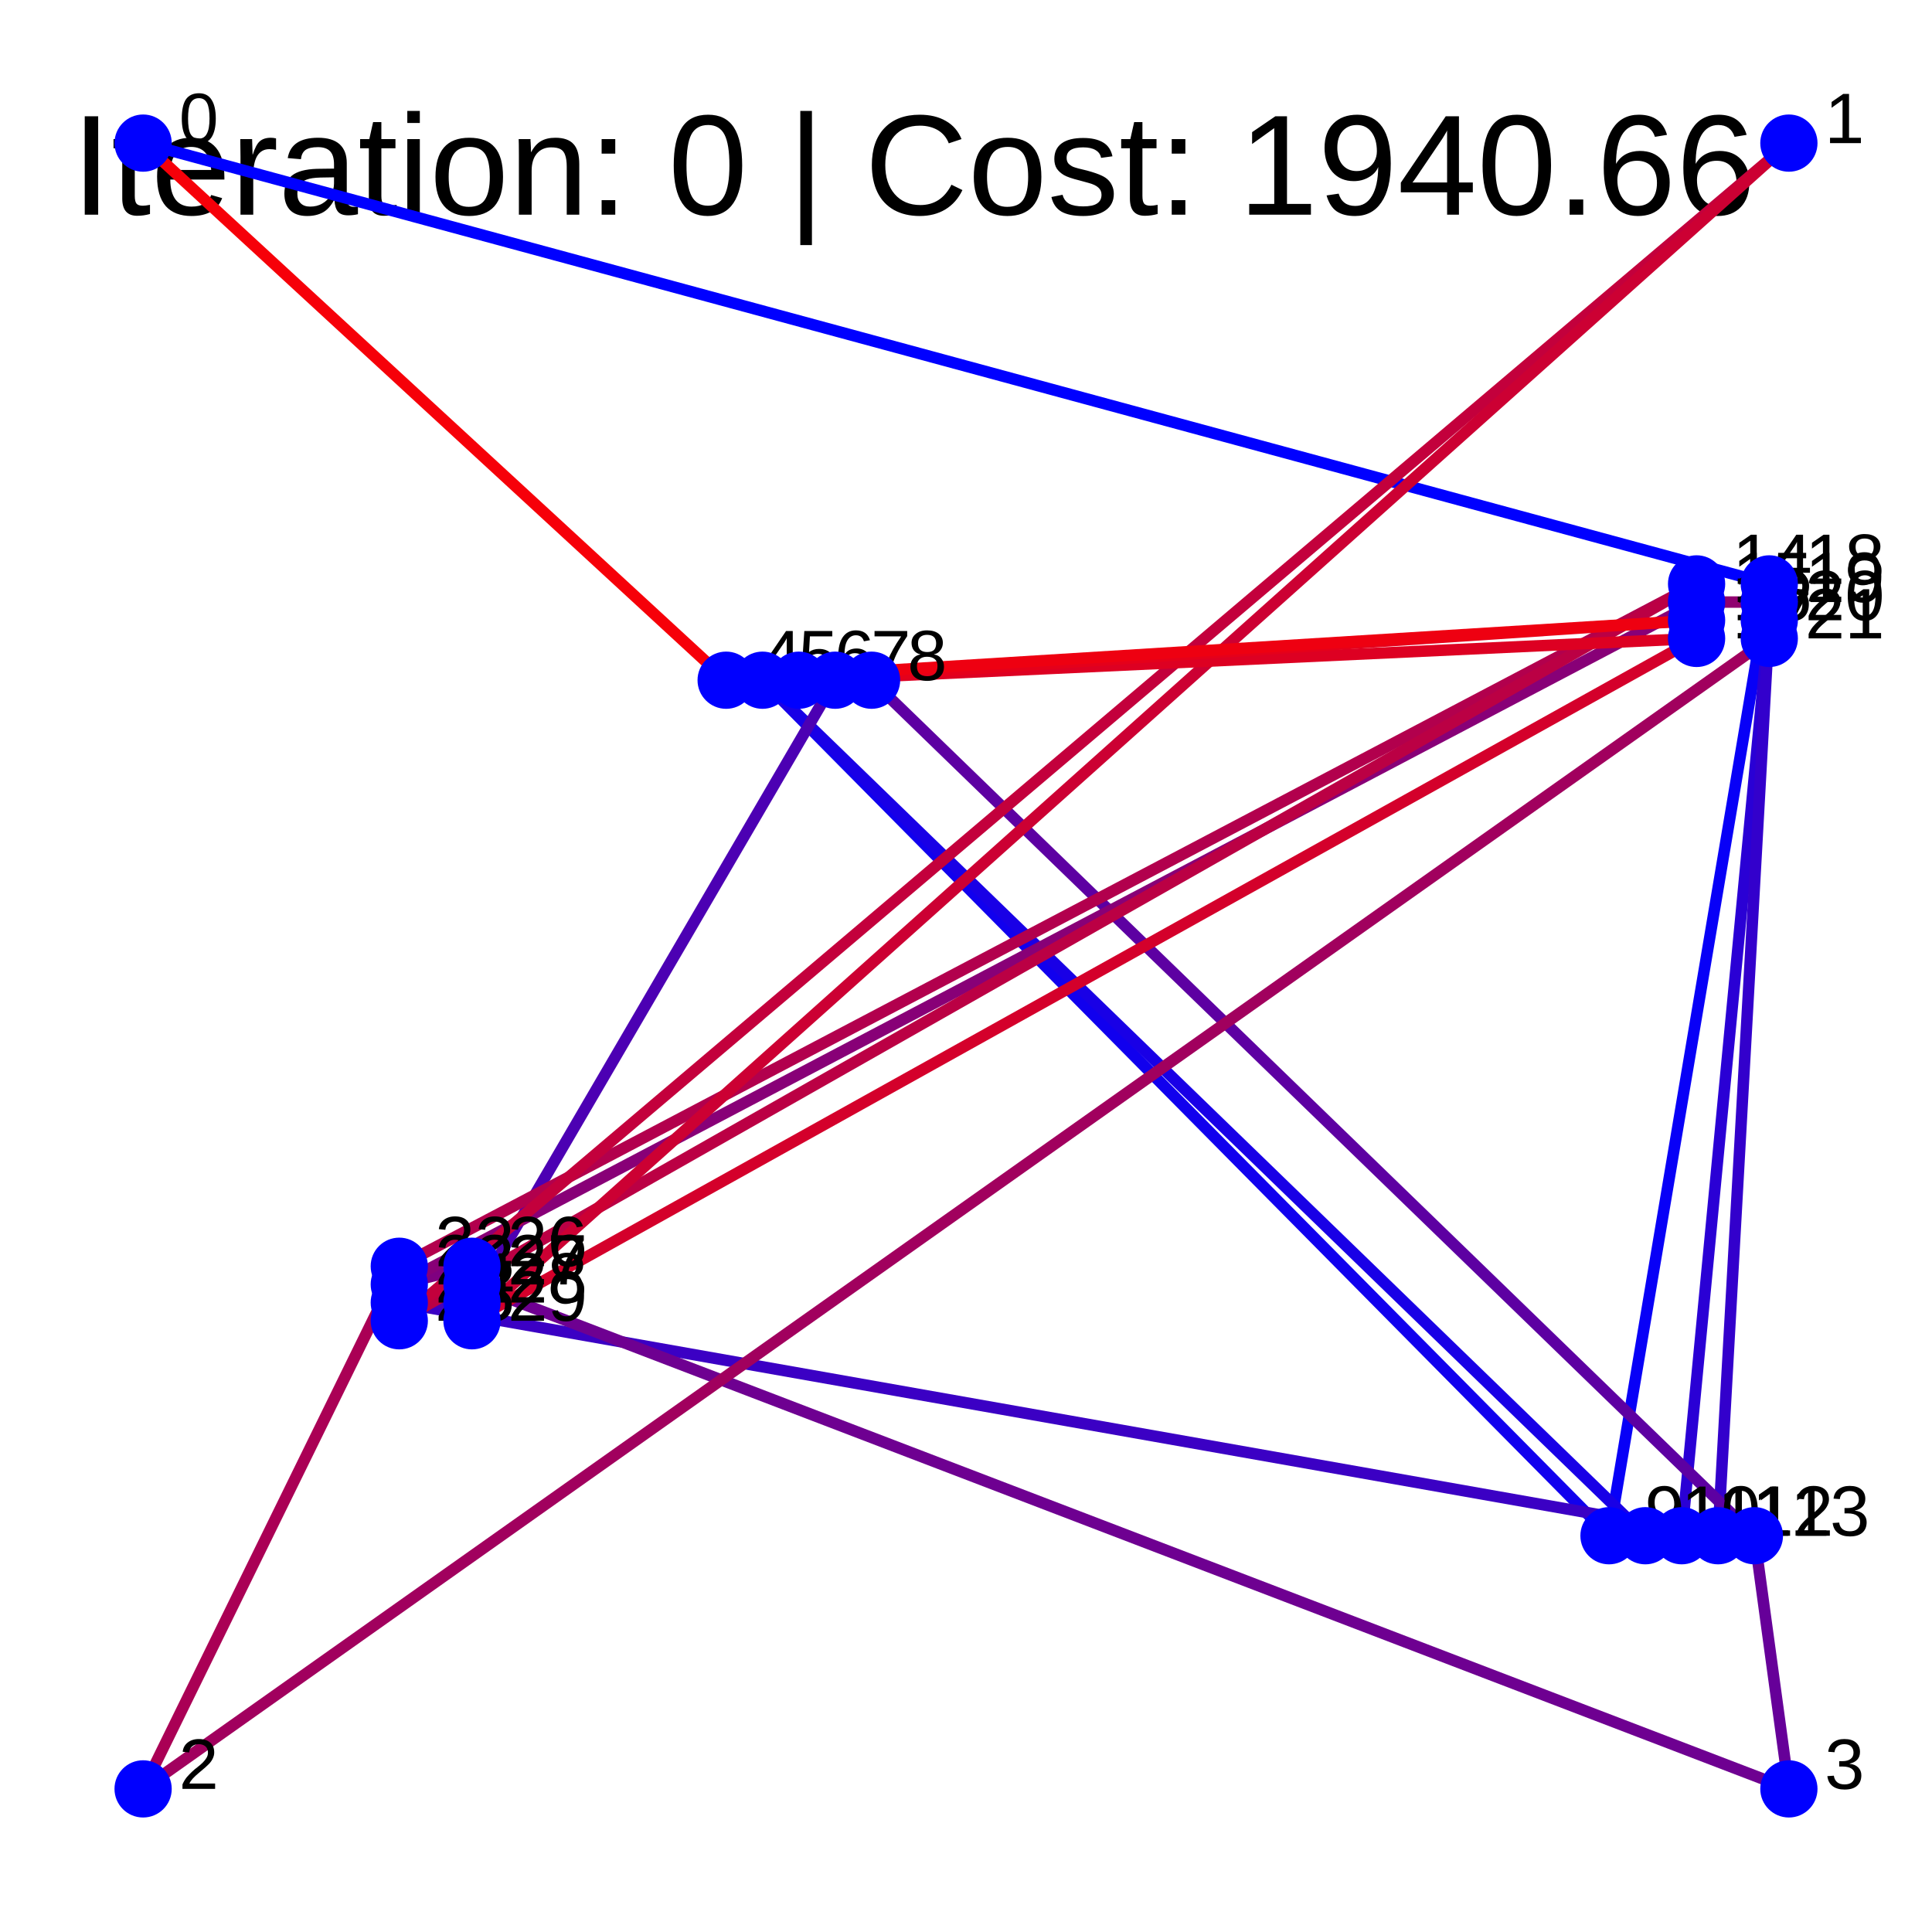
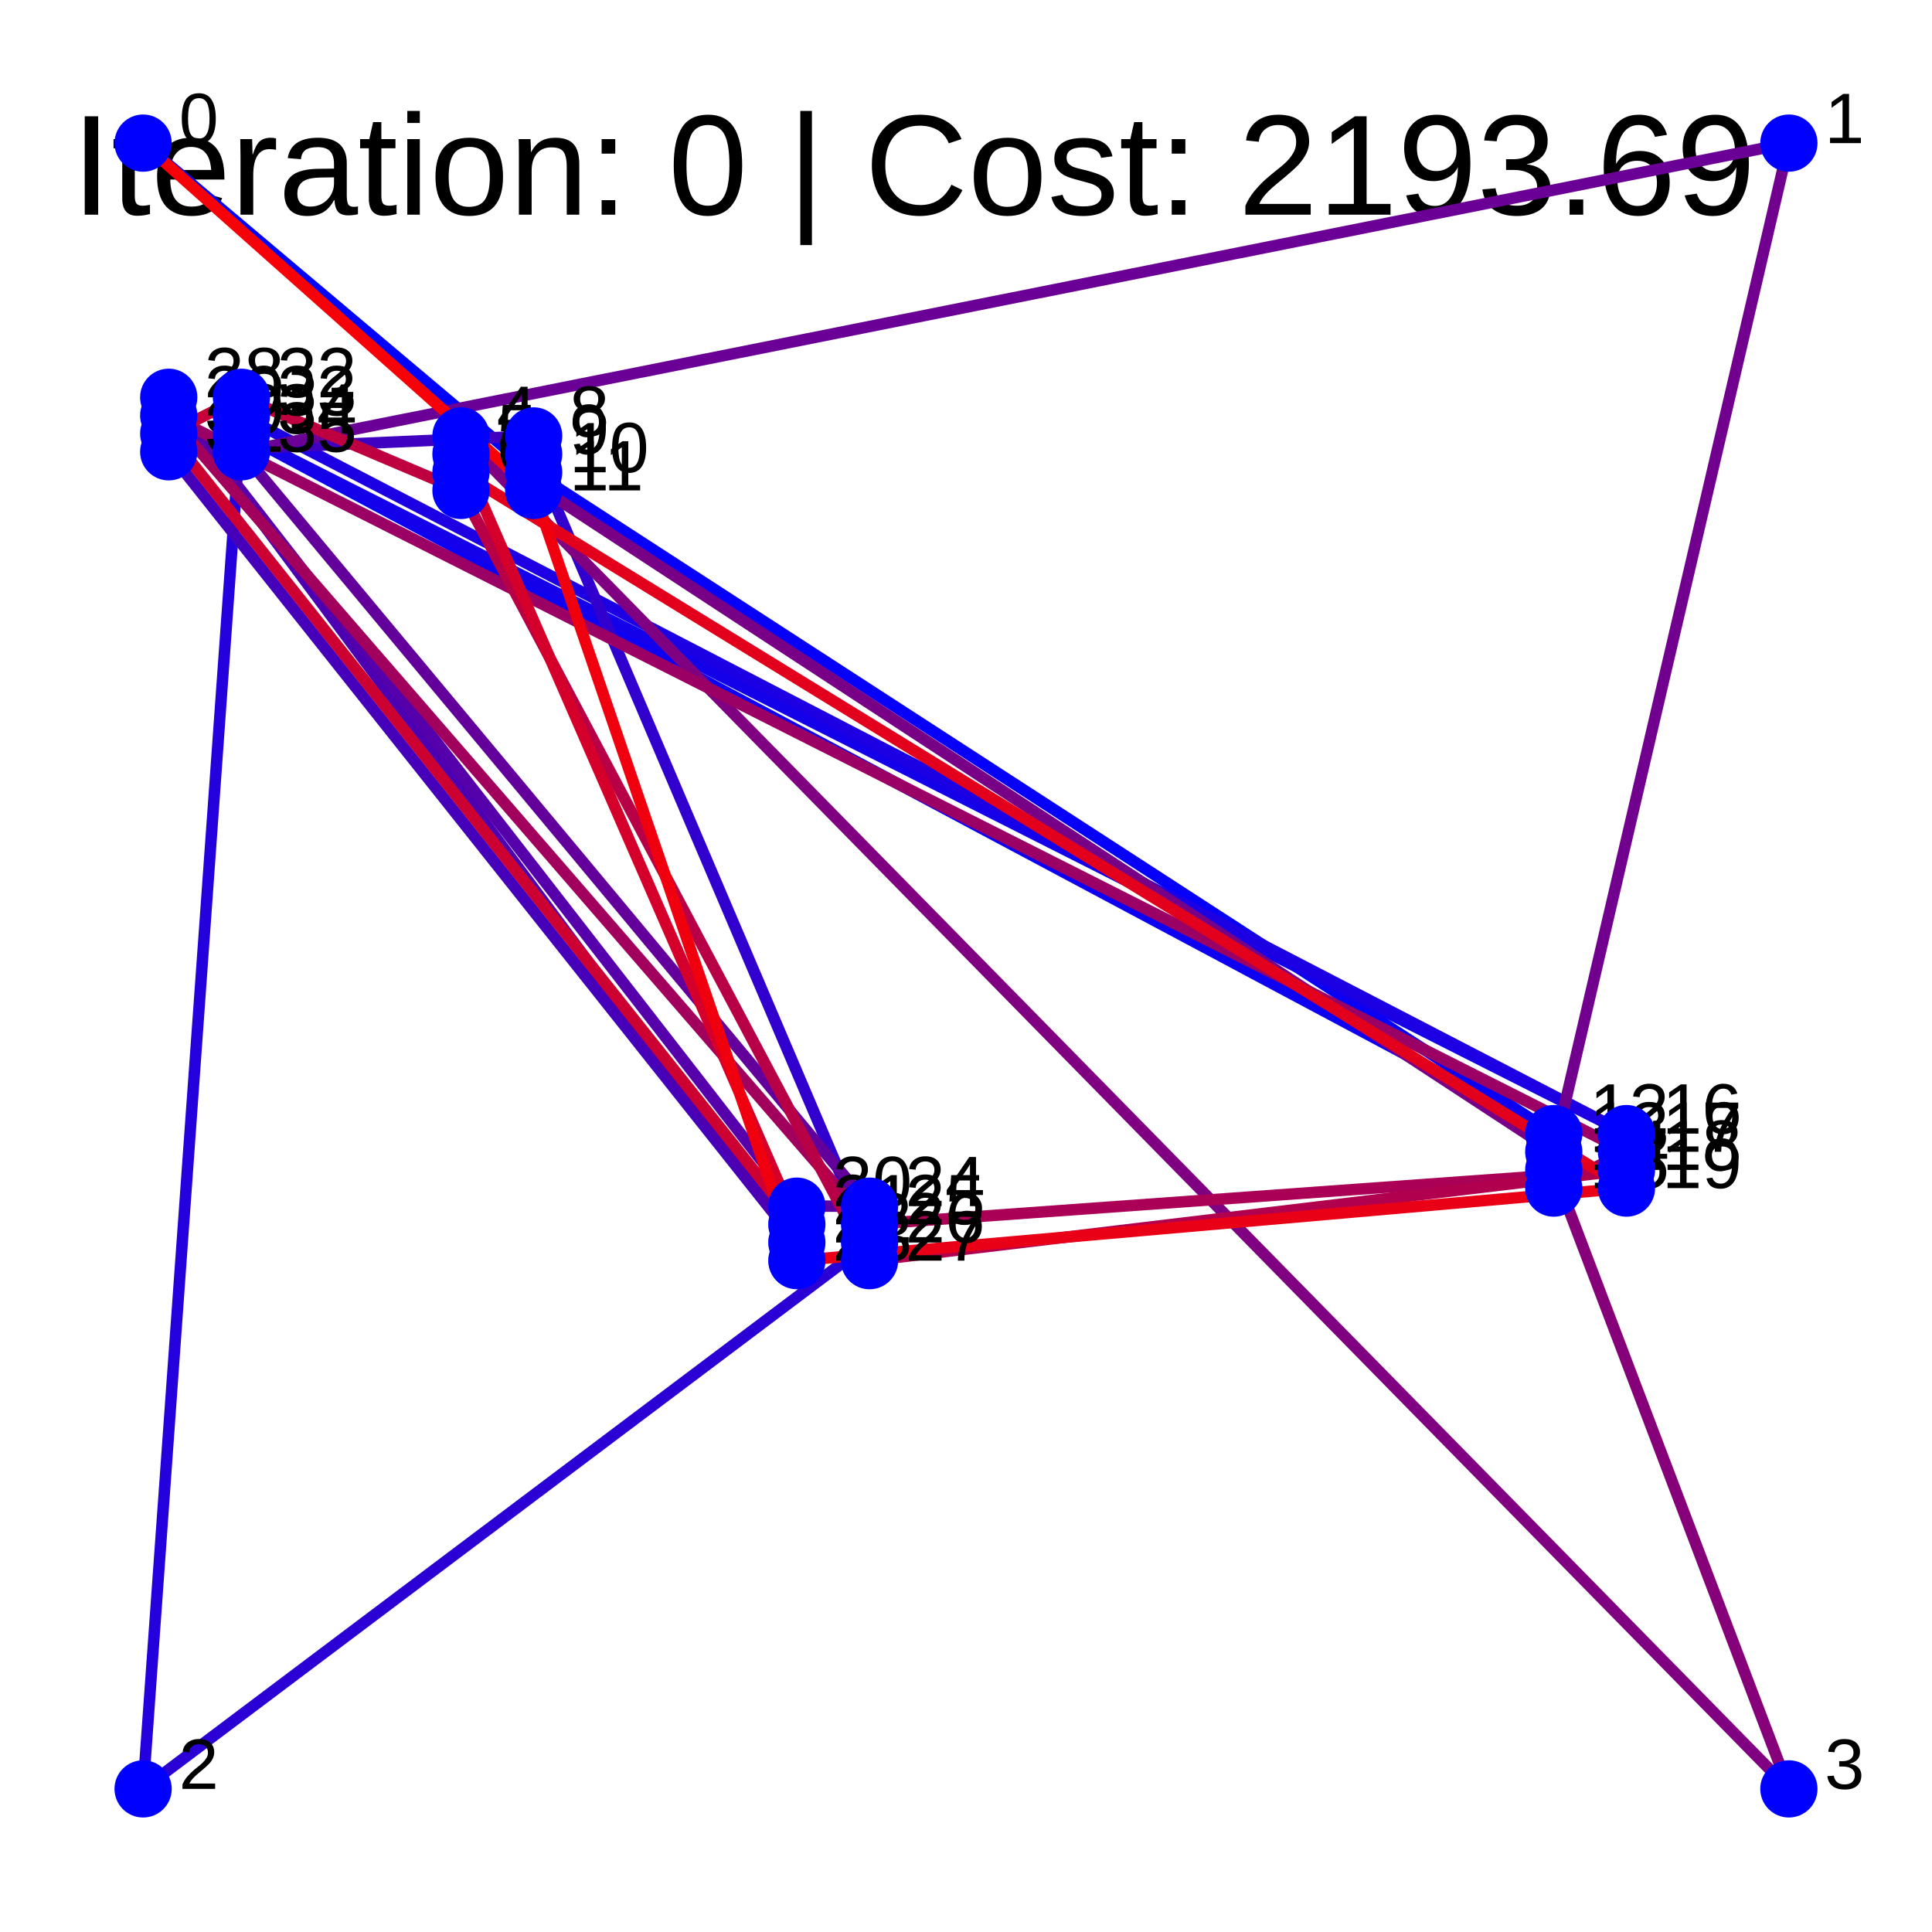
<svg xmlns="http://www.w3.org/2000/svg" viewBox="-5 -5 135 135">
  <rect x="-5" y="-5" width="135" height="135" fill="white" />
-   <text x="0" y="10" font-family="Arial" font-size="10" fill="black">Iteration: 0 | Cost: 1940.66</text>
+   <text x="0" y="10" font-family="Arial" font-size="10" fill="black">Iteration: 0 | Cost: 2193.69</text>
  <g>
-     <line x1="5.00" y1="5.00" x2="118.63" y2="35.80" stroke="rgb(0,0,255)" stroke-width="0.8" />
-     <line x1="118.63" y1="35.80" x2="107.43" y2="102.31" stroke="rgb(8,0,247)" stroke-width="0.8" />
-     <line x1="107.43" y1="102.31" x2="48.28" y2="42.53" stroke="rgb(17,0,238)" stroke-width="0.8" />
-     <line x1="48.28" y1="42.53" x2="109.97" y2="102.31" stroke="rgb(25,0,230)" stroke-width="0.8" />
-     <line x1="109.97" y1="102.31" x2="112.51" y2="102.31" stroke="rgb(34,0,221)" stroke-width="0.8" />
-     <line x1="112.51" y1="102.31" x2="118.63" y2="38.34" stroke="rgb(42,0,213)" stroke-width="0.8" />
-     <line x1="118.63" y1="38.34" x2="115.05" y2="102.31" stroke="rgb(51,0,204)" stroke-width="0.8" />
-     <line x1="115.05" y1="102.31" x2="22.90" y2="86.02" stroke="rgb(59,0,196)" stroke-width="0.8" />
-     <line x1="22.90" y1="86.02" x2="27.98" y2="86.02" stroke="rgb(68,0,187)" stroke-width="0.8" />
-     <line x1="27.98" y1="86.02" x2="53.36" y2="42.53" stroke="rgb(76,0,179)" stroke-width="0.8" />
-     <line x1="53.36" y1="42.53" x2="55.90" y2="42.53" stroke="rgb(85,0,170)" stroke-width="0.8" />
-     <line x1="55.90" y1="42.53" x2="117.59" y2="102.31" stroke="rgb(93,0,162)" stroke-width="0.8" />
-     <line x1="117.59" y1="102.31" x2="120.00" y2="120.00" stroke="rgb(102,0,153)" stroke-width="0.8" />
-     <line x1="120.00" y1="120.00" x2="27.98" y2="84.75" stroke="rgb(110,0,145)" stroke-width="0.8" />
-     <line x1="27.98" y1="84.75" x2="27.98" y2="83.48" stroke="rgb(119,0,136)" stroke-width="0.8" />
-     <line x1="27.98" y1="83.48" x2="22.90" y2="84.75" stroke="rgb(127,0,128)" stroke-width="0.8" />
-     <line x1="22.90" y1="84.75" x2="113.55" y2="37.07" stroke="rgb(136,0,119)" stroke-width="0.8" />
-     <line x1="113.55" y1="37.07" x2="118.63" y2="37.07" stroke="rgb(144,0,111)" stroke-width="0.8" />
-     <line x1="118.63" y1="37.07" x2="118.63" y2="39.61" stroke="rgb(153,0,102)" stroke-width="0.8" />
-     <line x1="118.63" y1="39.61" x2="5.00" y2="120.00" stroke="rgb(161,0,94)" stroke-width="0.8" />
-     <line x1="5.00" y1="120.00" x2="22.90" y2="83.48" stroke="rgb(170,0,85)" stroke-width="0.8" />
-     <line x1="22.90" y1="83.48" x2="113.55" y2="35.80" stroke="rgb(178,0,77)" stroke-width="0.8" />
-     <line x1="113.55" y1="35.80" x2="22.90" y2="87.29" stroke="rgb(187,0,68)" stroke-width="0.8" />
-     <line x1="22.90" y1="87.29" x2="120.00" y2="5.00" stroke="rgb(195,0,60)" stroke-width="0.8" />
-     <line x1="120.00" y1="5.00" x2="27.98" y2="87.29" stroke="rgb(204,0,51)" stroke-width="0.8" />
-     <line x1="27.98" y1="87.29" x2="113.55" y2="39.61" stroke="rgb(212,0,43)" stroke-width="0.8" />
-     <line x1="113.55" y1="39.61" x2="50.82" y2="42.53" stroke="rgb(221,0,34)" stroke-width="0.8" />
-     <line x1="50.82" y1="42.53" x2="113.55" y2="38.34" stroke="rgb(229,0,26)" stroke-width="0.8" />
-     <line x1="113.55" y1="38.34" x2="45.74" y2="42.53" stroke="rgb(238,0,17)" stroke-width="0.8" />
-     <line x1="45.74" y1="42.53" x2="5.00" y2="5.00" stroke="rgb(246,0,9)" stroke-width="0.8" />
+     <line x1="5.00" y1="5.00" x2="32.29" y2="28.00" stroke="rgb(0,0,255)" stroke-width="0.8" />
+     <line x1="32.29" y1="28.00" x2="103.57" y2="74.21" stroke="rgb(7,0,248)" stroke-width="0.8" />
+     <line x1="103.57" y1="74.21" x2="11.87" y2="25.30" stroke="rgb(14,0,241)" stroke-width="0.8" />
+     <line x1="11.87" y1="25.30" x2="108.65" y2="74.21" stroke="rgb(21,0,234)" stroke-width="0.8" />
+     <line x1="108.65" y1="74.21" x2="11.87" y2="24.03" stroke="rgb(28,0,227)" stroke-width="0.8" />
+     <line x1="11.87" y1="24.03" x2="5.00" y2="120.00" stroke="rgb(35,0,220)" stroke-width="0.8" />
+     <line x1="5.00" y1="120.00" x2="55.76" y2="81.82" stroke="rgb(42,0,213)" stroke-width="0.8" />
+     <line x1="55.76" y1="81.82" x2="32.29" y2="26.73" stroke="rgb(49,0,206)" stroke-width="0.8" />
+     <line x1="32.29" y1="26.73" x2="32.29" y2="25.46" stroke="rgb(56,0,199)" stroke-width="0.8" />
+     <line x1="32.29" y1="25.46" x2="6.79" y2="26.57" stroke="rgb(63,0,192)" stroke-width="0.8" />
+     <line x1="6.79" y1="26.57" x2="50.68" y2="81.82" stroke="rgb(70,0,185)" stroke-width="0.8" />
+     <line x1="50.68" y1="81.82" x2="6.79" y2="22.76" stroke="rgb(77,0,178)" stroke-width="0.8" />
+     <line x1="6.79" y1="22.76" x2="50.68" y2="79.28" stroke="rgb(85,0,170)" stroke-width="0.8" />
+     <line x1="50.68" y1="79.28" x2="55.76" y2="79.28" stroke="rgb(92,0,163)" stroke-width="0.8" />
+     <line x1="55.76" y1="79.28" x2="11.87" y2="26.57" stroke="rgb(99,0,156)" stroke-width="0.8" />
+     <line x1="11.87" y1="26.57" x2="120.00" y2="5.00" stroke="rgb(106,0,149)" stroke-width="0.8" />
+     <line x1="120.00" y1="5.00" x2="103.57" y2="75.48" stroke="rgb(113,0,142)" stroke-width="0.8" />
+     <line x1="103.57" y1="75.48" x2="27.21" y2="25.46" stroke="rgb(120,0,135)" stroke-width="0.8" />
+     <line x1="27.21" y1="25.46" x2="120.00" y2="120.00" stroke="rgb(127,0,128)" stroke-width="0.8" />
+     <line x1="120.00" y1="120.00" x2="103.57" y2="76.75" stroke="rgb(134,0,121)" stroke-width="0.8" />
+     <line x1="103.57" y1="76.75" x2="103.57" y2="78.02" stroke="rgb(141,0,114)" stroke-width="0.8" />
+     <line x1="103.57" y1="78.02" x2="108.65" y2="75.48" stroke="rgb(148,0,107)" stroke-width="0.8" />
+     <line x1="108.65" y1="75.48" x2="6.79" y2="24.03" stroke="rgb(155,0,100)" stroke-width="0.8" />
+     <line x1="6.79" y1="24.03" x2="55.76" y2="80.55" stroke="rgb(162,0,93)" stroke-width="0.8" />
+     <line x1="55.76" y1="80.55" x2="108.65" y2="76.75" stroke="rgb(170,0,85)" stroke-width="0.8" />
+     <line x1="108.65" y1="76.75" x2="55.76" y2="83.09" stroke="rgb(177,0,78)" stroke-width="0.8" />
+     <line x1="55.76" y1="83.09" x2="27.21" y2="29.27" stroke="rgb(184,0,71)" stroke-width="0.8" />
+     <line x1="27.21" y1="29.27" x2="11.87" y2="22.76" stroke="rgb(191,0,64)" stroke-width="0.8" />
+     <line x1="11.87" y1="22.76" x2="6.79" y2="25.30" stroke="rgb(198,0,57)" stroke-width="0.8" />
+     <line x1="6.79" y1="25.30" x2="50.68" y2="80.55" stroke="rgb(205,0,50)" stroke-width="0.8" />
+     <line x1="50.68" y1="80.55" x2="27.21" y2="26.73" stroke="rgb(212,0,43)" stroke-width="0.8" />
+     <line x1="27.21" y1="26.73" x2="27.21" y2="28.00" stroke="rgb(219,0,36)" stroke-width="0.8" />
+     <line x1="27.21" y1="28.00" x2="108.65" y2="78.02" stroke="rgb(226,0,29)" stroke-width="0.8" />
+     <line x1="108.65" y1="78.02" x2="50.68" y2="83.09" stroke="rgb(233,0,22)" stroke-width="0.8" />
+     <line x1="50.68" y1="83.09" x2="32.29" y2="29.27" stroke="rgb(240,0,15)" stroke-width="0.8" />
+     <line x1="32.29" y1="29.27" x2="5.00" y2="5.00" stroke="rgb(247,0,8)" stroke-width="0.8" />
  </g>
  <g>
    <circle cx="5.00" cy="5.00" r="2" fill="blue" />
    <text x="7.50" y="5.00" font-family="Arial" font-size="5" fill="black">0</text>
    <circle cx="120.00" cy="5.00" r="2" fill="blue" />
    <text x="122.50" y="5.00" font-family="Arial" font-size="5" fill="black">1</text>
    <circle cx="5.00" cy="120.00" r="2" fill="blue" />
    <text x="7.50" y="120.00" font-family="Arial" font-size="5" fill="black">2</text>
    <circle cx="120.00" cy="120.00" r="2" fill="blue" />
    <text x="122.50" y="120.00" font-family="Arial" font-size="5" fill="black">3</text>
-     <circle cx="45.74" cy="42.53" r="2" fill="blue" />
-     <text x="48.24" y="42.53" font-family="Arial" font-size="5" fill="black">4</text>
-     <circle cx="48.28" cy="42.53" r="2" fill="blue" />
-     <text x="50.78" y="42.53" font-family="Arial" font-size="5" fill="black">5</text>
-     <circle cx="50.82" cy="42.53" r="2" fill="blue" />
-     <text x="53.32" y="42.53" font-family="Arial" font-size="5" fill="black">6</text>
-     <circle cx="53.36" cy="42.53" r="2" fill="blue" />
-     <text x="55.86" y="42.53" font-family="Arial" font-size="5" fill="black">7</text>
-     <circle cx="55.90" cy="42.53" r="2" fill="blue" />
-     <text x="58.40" y="42.53" font-family="Arial" font-size="5" fill="black">8</text>
-     <circle cx="107.43" cy="102.31" r="2" fill="blue" />
-     <text x="109.93" y="102.31" font-family="Arial" font-size="5" fill="black">9</text>
-     <circle cx="109.97" cy="102.31" r="2" fill="blue" />
-     <text x="112.47" y="102.31" font-family="Arial" font-size="5" fill="black">10</text>
-     <circle cx="112.51" cy="102.31" r="2" fill="blue" />
-     <text x="115.01" y="102.31" font-family="Arial" font-size="5" fill="black">11</text>
-     <circle cx="115.05" cy="102.31" r="2" fill="blue" />
-     <text x="117.55" y="102.31" font-family="Arial" font-size="5" fill="black">12</text>
-     <circle cx="117.59" cy="102.31" r="2" fill="blue" />
-     <text x="120.09" y="102.31" font-family="Arial" font-size="5" fill="black">13</text>
-     <circle cx="113.55" cy="35.80" r="2" fill="blue" />
-     <text x="116.05" y="35.80" font-family="Arial" font-size="5" fill="black">14</text>
-     <circle cx="113.55" cy="37.07" r="2" fill="blue" />
-     <text x="116.05" y="37.07" font-family="Arial" font-size="5" fill="black">15</text>
-     <circle cx="113.55" cy="38.34" r="2" fill="blue" />
-     <text x="116.05" y="38.34" font-family="Arial" font-size="5" fill="black">16</text>
-     <circle cx="113.55" cy="39.61" r="2" fill="blue" />
-     <text x="116.05" y="39.61" font-family="Arial" font-size="5" fill="black">17</text>
-     <circle cx="118.63" cy="35.80" r="2" fill="blue" />
-     <text x="121.13" y="35.80" font-family="Arial" font-size="5" fill="black">18</text>
-     <circle cx="118.63" cy="37.07" r="2" fill="blue" />
-     <text x="121.13" y="37.07" font-family="Arial" font-size="5" fill="black">19</text>
-     <circle cx="118.63" cy="38.34" r="2" fill="blue" />
-     <text x="121.13" y="38.34" font-family="Arial" font-size="5" fill="black">20</text>
-     <circle cx="118.63" cy="39.61" r="2" fill="blue" />
-     <text x="121.13" y="39.61" font-family="Arial" font-size="5" fill="black">21</text>
-     <circle cx="22.90" cy="83.48" r="2" fill="blue" />
-     <text x="25.40" y="83.48" font-family="Arial" font-size="5" fill="black">22</text>
-     <circle cx="22.90" cy="84.75" r="2" fill="blue" />
-     <text x="25.40" y="84.75" font-family="Arial" font-size="5" fill="black">23</text>
-     <circle cx="22.90" cy="86.02" r="2" fill="blue" />
-     <text x="25.40" y="86.02" font-family="Arial" font-size="5" fill="black">24</text>
-     <circle cx="22.90" cy="87.29" r="2" fill="blue" />
-     <text x="25.40" y="87.29" font-family="Arial" font-size="5" fill="black">25</text>
-     <circle cx="27.98" cy="83.48" r="2" fill="blue" />
-     <text x="30.48" y="83.48" font-family="Arial" font-size="5" fill="black">26</text>
-     <circle cx="27.98" cy="84.75" r="2" fill="blue" />
-     <text x="30.48" y="84.75" font-family="Arial" font-size="5" fill="black">27</text>
-     <circle cx="27.98" cy="86.02" r="2" fill="blue" />
-     <text x="30.48" y="86.02" font-family="Arial" font-size="5" fill="black">28</text>
-     <circle cx="27.98" cy="87.29" r="2" fill="blue" />
-     <text x="30.48" y="87.29" font-family="Arial" font-size="5" fill="black">29</text>
+     <circle cx="27.21" cy="25.46" r="2" fill="blue" />
+     <text x="29.71" y="25.46" font-family="Arial" font-size="5" fill="black">4</text>
+     <circle cx="27.21" cy="26.73" r="2" fill="blue" />
+     <text x="29.71" y="26.73" font-family="Arial" font-size="5" fill="black">5</text>
+     <circle cx="27.21" cy="28.00" r="2" fill="blue" />
+     <text x="29.71" y="28.00" font-family="Arial" font-size="5" fill="black">6</text>
+     <circle cx="27.21" cy="29.27" r="2" fill="blue" />
+     <text x="29.71" y="29.27" font-family="Arial" font-size="5" fill="black">7</text>
+     <circle cx="32.29" cy="25.46" r="2" fill="blue" />
+     <text x="34.79" y="25.46" font-family="Arial" font-size="5" fill="black">8</text>
+     <circle cx="32.29" cy="26.73" r="2" fill="blue" />
+     <text x="34.79" y="26.73" font-family="Arial" font-size="5" fill="black">9</text>
+     <circle cx="32.29" cy="28.00" r="2" fill="blue" />
+     <text x="34.79" y="28.00" font-family="Arial" font-size="5" fill="black">10</text>
+     <circle cx="32.29" cy="29.27" r="2" fill="blue" />
+     <text x="34.79" y="29.27" font-family="Arial" font-size="5" fill="black">11</text>
+     <circle cx="103.57" cy="74.21" r="2" fill="blue" />
+     <text x="106.07" y="74.21" font-family="Arial" font-size="5" fill="black">12</text>
+     <circle cx="103.57" cy="75.48" r="2" fill="blue" />
+     <text x="106.07" y="75.48" font-family="Arial" font-size="5" fill="black">13</text>
+     <circle cx="103.57" cy="76.75" r="2" fill="blue" />
+     <text x="106.07" y="76.75" font-family="Arial" font-size="5" fill="black">14</text>
+     <circle cx="103.57" cy="78.02" r="2" fill="blue" />
+     <text x="106.07" y="78.02" font-family="Arial" font-size="5" fill="black">15</text>
+     <circle cx="108.65" cy="74.21" r="2" fill="blue" />
+     <text x="111.15" y="74.21" font-family="Arial" font-size="5" fill="black">16</text>
+     <circle cx="108.65" cy="75.48" r="2" fill="blue" />
+     <text x="111.15" y="75.48" font-family="Arial" font-size="5" fill="black">17</text>
+     <circle cx="108.65" cy="76.75" r="2" fill="blue" />
+     <text x="111.15" y="76.75" font-family="Arial" font-size="5" fill="black">18</text>
+     <circle cx="108.65" cy="78.02" r="2" fill="blue" />
+     <text x="111.15" y="78.02" font-family="Arial" font-size="5" fill="black">19</text>
+     <circle cx="50.68" cy="79.28" r="2" fill="blue" />
+     <text x="53.18" y="79.28" font-family="Arial" font-size="5" fill="black">20</text>
+     <circle cx="50.68" cy="80.55" r="2" fill="blue" />
+     <text x="53.18" y="80.55" font-family="Arial" font-size="5" fill="black">21</text>
+     <circle cx="50.68" cy="81.82" r="2" fill="blue" />
+     <text x="53.18" y="81.82" font-family="Arial" font-size="5" fill="black">22</text>
+     <circle cx="50.68" cy="83.09" r="2" fill="blue" />
+     <text x="53.18" y="83.09" font-family="Arial" font-size="5" fill="black">23</text>
+     <circle cx="55.76" cy="79.28" r="2" fill="blue" />
+     <text x="58.26" y="79.28" font-family="Arial" font-size="5" fill="black">24</text>
+     <circle cx="55.76" cy="80.55" r="2" fill="blue" />
+     <text x="58.26" y="80.55" font-family="Arial" font-size="5" fill="black">25</text>
+     <circle cx="55.76" cy="81.82" r="2" fill="blue" />
+     <text x="58.26" y="81.82" font-family="Arial" font-size="5" fill="black">26</text>
+     <circle cx="55.76" cy="83.09" r="2" fill="blue" />
+     <text x="58.26" y="83.09" font-family="Arial" font-size="5" fill="black">27</text>
+     <circle cx="6.79" cy="22.76" r="2" fill="blue" />
+     <text x="9.29" y="22.76" font-family="Arial" font-size="5" fill="black">28</text>
+     <circle cx="6.79" cy="24.03" r="2" fill="blue" />
+     <text x="9.29" y="24.03" font-family="Arial" font-size="5" fill="black">29</text>
+     <circle cx="6.79" cy="25.30" r="2" fill="blue" />
+     <text x="9.29" y="25.30" font-family="Arial" font-size="5" fill="black">30</text>
+     <circle cx="6.79" cy="26.57" r="2" fill="blue" />
+     <text x="9.29" y="26.57" font-family="Arial" font-size="5" fill="black">31</text>
+     <circle cx="11.87" cy="22.76" r="2" fill="blue" />
+     <text x="14.37" y="22.76" font-family="Arial" font-size="5" fill="black">32</text>
+     <circle cx="11.87" cy="24.03" r="2" fill="blue" />
+     <text x="14.37" y="24.03" font-family="Arial" font-size="5" fill="black">33</text>
+     <circle cx="11.87" cy="25.30" r="2" fill="blue" />
+     <text x="14.37" y="25.30" font-family="Arial" font-size="5" fill="black">34</text>
+     <circle cx="11.87" cy="26.57" r="2" fill="blue" />
+     <text x="14.37" y="26.57" font-family="Arial" font-size="5" fill="black">35</text>
  </g>
</svg>
